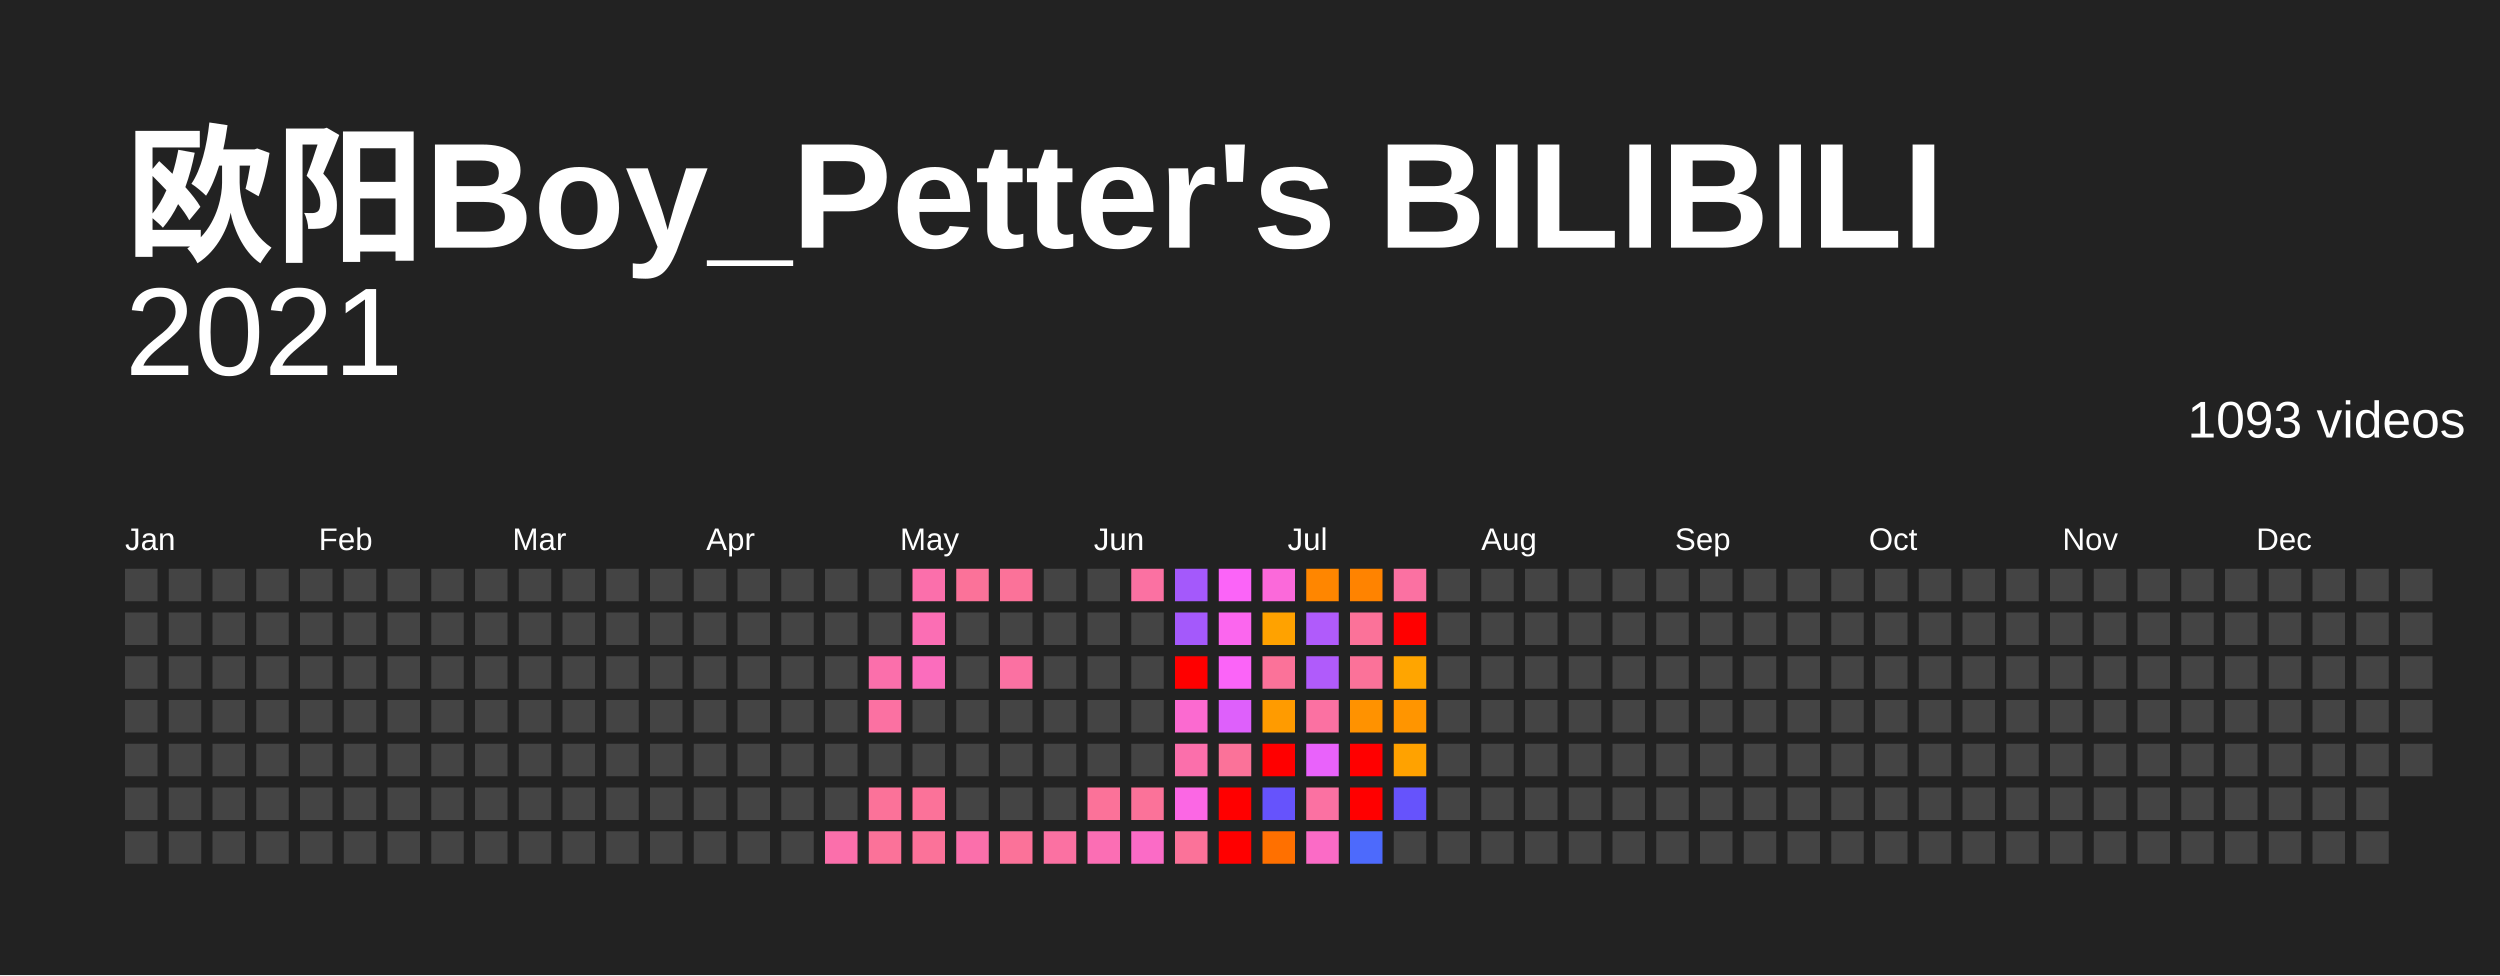
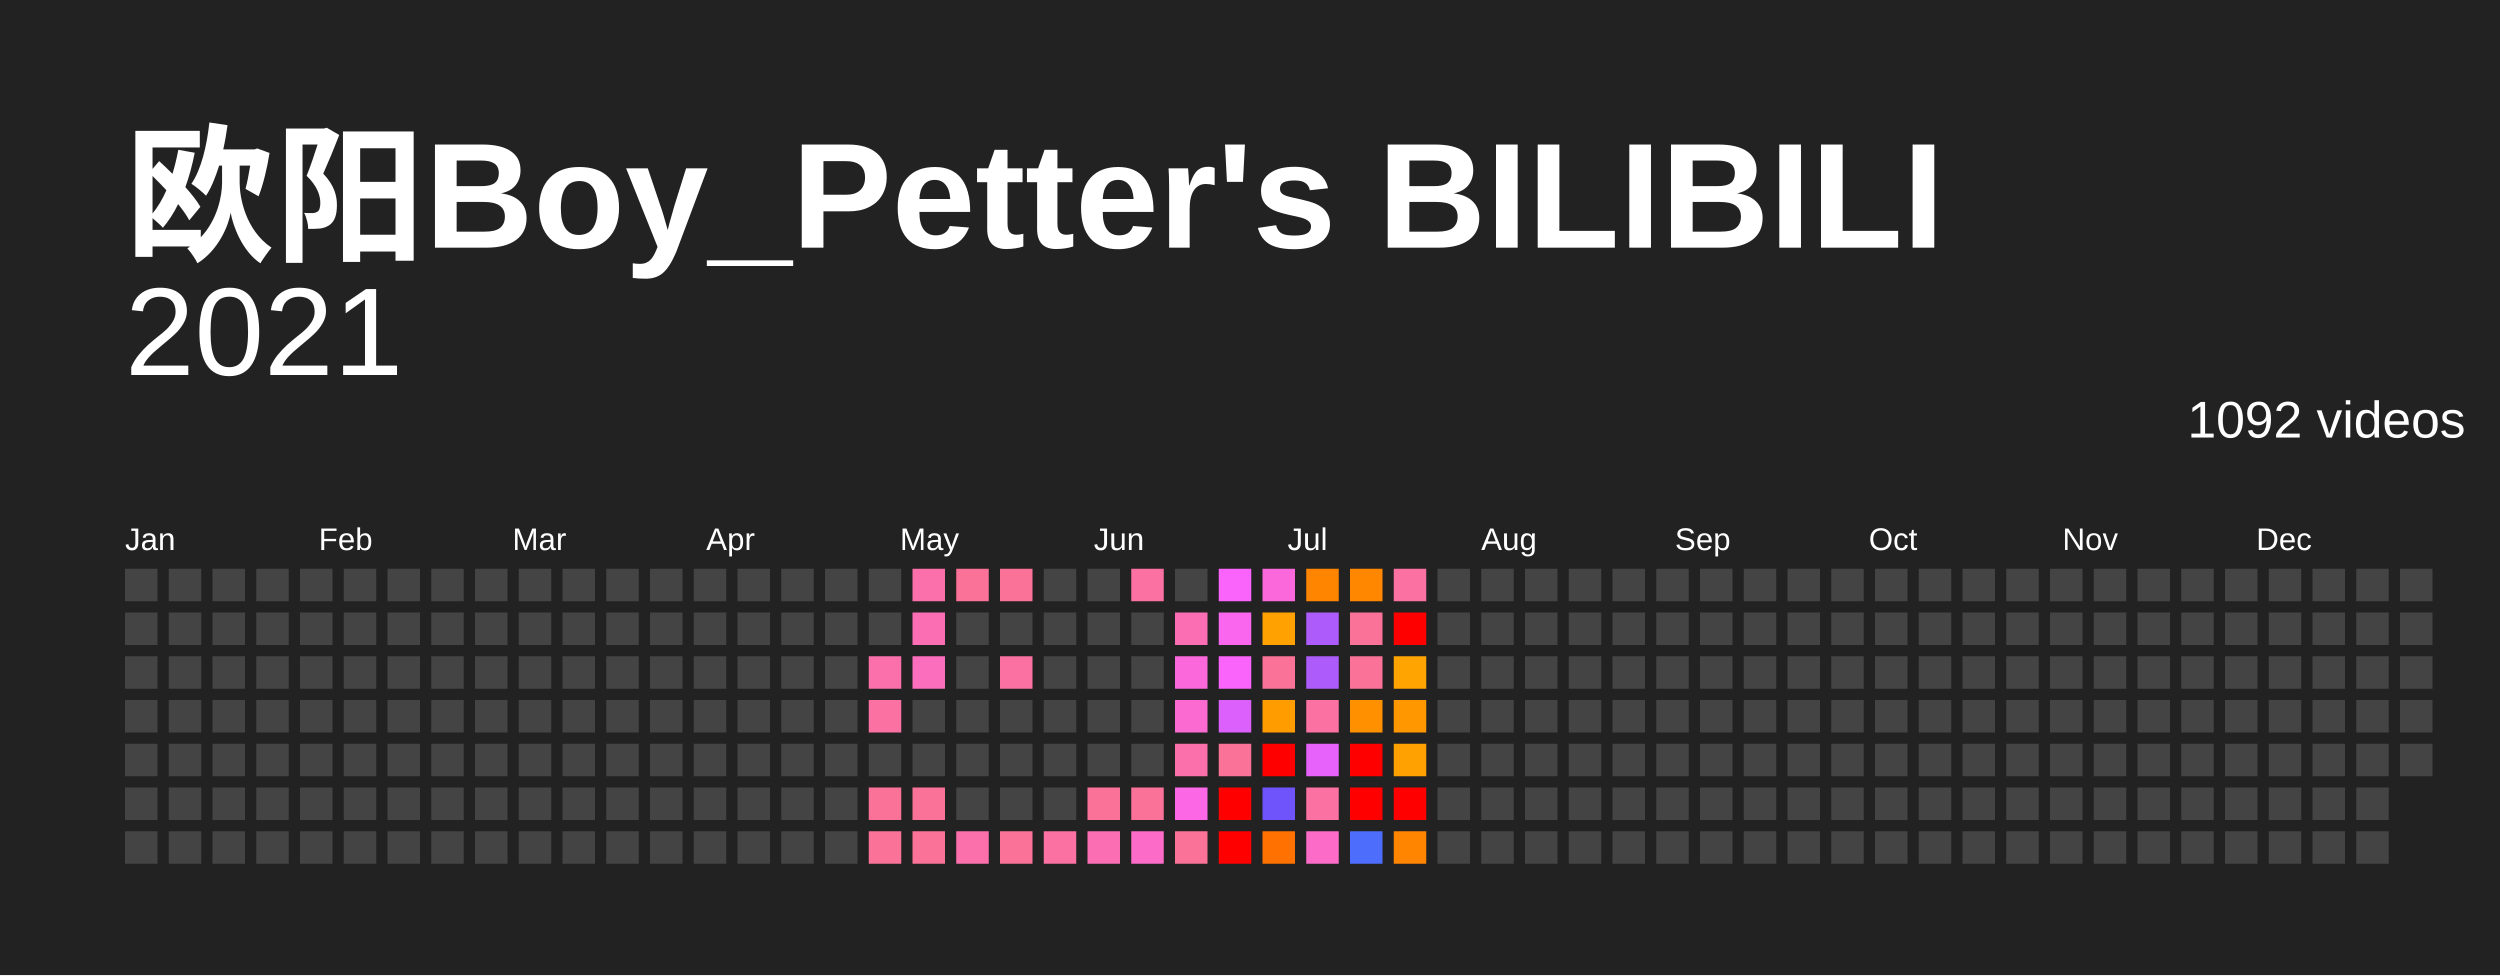
<svg xmlns="http://www.w3.org/2000/svg" baseProfile="full" height="78mm" version="1.1" viewBox="0,0,200,78" width="200mm">
  <defs />
  <rect fill="#222222" height="78" width="200" x="0" y="0" />
  <text fill="#FFFFFF" style="font-size:12px; font-family:Arial; font-weight:bold;" x="10" y="20">欧阳Boy_Petter's BILIBILI</text>
  <text alignment-baseline="hanging" fill="#FFFFFF" style="font-size:10.0px; font-family:Arial;" x="10" y="30">2021</text>
-   <text alignment-baseline="hanging" fill="#FFFFFF" style="font-size:4.125px; font-family:Arial;" x="175" y="35">1093 videos</text>
+   <text alignment-baseline="hanging" fill="#FFFFFF" style="font-size:4.125px; font-family:Arial;" x="175" y="35">1092 videos</text>
  <text fill="#FFFFFF" style="font-size:2.5px; font-family:Arial" x="10.0" y="44">Jan</text>
  <text fill="#FFFFFF" style="font-size:2.5px; font-family:Arial" x="25.5" y="44">Feb</text>
  <text fill="#FFFFFF" style="font-size:2.5px; font-family:Arial" x="41.0" y="44">Mar</text>
  <text fill="#FFFFFF" style="font-size:2.5px; font-family:Arial" x="56.5" y="44">Apr</text>
  <text fill="#FFFFFF" style="font-size:2.5px; font-family:Arial" x="72.0" y="44">May</text>
  <text fill="#FFFFFF" style="font-size:2.5px; font-family:Arial" x="87.5" y="44">Jun</text>
  <text fill="#FFFFFF" style="font-size:2.5px; font-family:Arial" x="103.0" y="44">Jul</text>
  <text fill="#FFFFFF" style="font-size:2.5px; font-family:Arial" x="118.5" y="44">Aug</text>
  <text fill="#FFFFFF" style="font-size:2.5px; font-family:Arial" x="134.0" y="44">Sep</text>
  <text fill="#FFFFFF" style="font-size:2.5px; font-family:Arial" x="149.5" y="44">Oct</text>
  <text fill="#FFFFFF" style="font-size:2.5px; font-family:Arial" x="165.0" y="44">Nov</text>
  <text fill="#FFFFFF" style="font-size:2.5px; font-family:Arial" x="180.5" y="44">Dec</text>
  <rect fill="#444444" height="2.6" width="2.6" x="10.0" y="45.5" />
  <rect fill="#444444" height="2.6" width="2.6" x="10.0" y="49.0" />
  <rect fill="#444444" height="2.6" width="2.6" x="10.0" y="52.5" />
  <rect fill="#444444" height="2.6" width="2.6" x="10.0" y="56.0" />
  <rect fill="#444444" height="2.6" width="2.6" x="10.0" y="59.5" />
  <rect fill="#444444" height="2.6" width="2.6" x="10.0" y="63.0" />
  <rect fill="#444444" height="2.6" width="2.6" x="10.0" y="66.5" />
  <rect fill="#444444" height="2.6" width="2.6" x="13.5" y="45.5" />
  <rect fill="#444444" height="2.6" width="2.6" x="13.5" y="49.0" />
  <rect fill="#444444" height="2.6" width="2.6" x="13.5" y="52.5" />
  <rect fill="#444444" height="2.6" width="2.6" x="13.5" y="56.0" />
  <rect fill="#444444" height="2.6" width="2.6" x="13.5" y="59.5" />
  <rect fill="#444444" height="2.6" width="2.6" x="13.5" y="63.0" />
  <rect fill="#444444" height="2.6" width="2.6" x="13.5" y="66.5" />
  <rect fill="#444444" height="2.6" width="2.6" x="17.0" y="45.5" />
  <rect fill="#444444" height="2.6" width="2.6" x="17.0" y="49.0" />
  <rect fill="#444444" height="2.6" width="2.6" x="17.0" y="52.5" />
  <rect fill="#444444" height="2.6" width="2.6" x="17.0" y="56.0" />
  <rect fill="#444444" height="2.6" width="2.6" x="17.0" y="59.5" />
  <rect fill="#444444" height="2.6" width="2.6" x="17.0" y="63.0" />
  <rect fill="#444444" height="2.6" width="2.6" x="17.0" y="66.5" />
  <rect fill="#444444" height="2.6" width="2.6" x="20.5" y="45.5" />
  <rect fill="#444444" height="2.6" width="2.6" x="20.5" y="49.0" />
  <rect fill="#444444" height="2.6" width="2.6" x="20.5" y="52.5" />
  <rect fill="#444444" height="2.6" width="2.6" x="20.5" y="56.0" />
  <rect fill="#444444" height="2.6" width="2.6" x="20.5" y="59.5" />
  <rect fill="#444444" height="2.6" width="2.6" x="20.5" y="63.0" />
  <rect fill="#444444" height="2.6" width="2.6" x="20.5" y="66.5" />
  <rect fill="#444444" height="2.6" width="2.6" x="24.0" y="45.5" />
  <rect fill="#444444" height="2.6" width="2.6" x="24.0" y="49.0" />
  <rect fill="#444444" height="2.6" width="2.6" x="24.0" y="52.5" />
  <rect fill="#444444" height="2.6" width="2.6" x="24.0" y="56.0" />
  <rect fill="#444444" height="2.6" width="2.6" x="24.0" y="59.5" />
  <rect fill="#444444" height="2.6" width="2.6" x="24.0" y="63.0" />
  <rect fill="#444444" height="2.6" width="2.6" x="24.0" y="66.5" />
  <rect fill="#444444" height="2.6" width="2.6" x="27.5" y="45.5" />
  <rect fill="#444444" height="2.6" width="2.6" x="27.5" y="49.0" />
  <rect fill="#444444" height="2.6" width="2.6" x="27.5" y="52.5" />
  <rect fill="#444444" height="2.6" width="2.6" x="27.5" y="56.0" />
  <rect fill="#444444" height="2.6" width="2.6" x="27.5" y="59.5" />
  <rect fill="#444444" height="2.6" width="2.6" x="27.5" y="63.0" />
  <rect fill="#444444" height="2.6" width="2.6" x="27.5" y="66.5" />
  <rect fill="#444444" height="2.6" width="2.6" x="31.0" y="45.5" />
  <rect fill="#444444" height="2.6" width="2.6" x="31.0" y="49.0" />
  <rect fill="#444444" height="2.6" width="2.6" x="31.0" y="52.5" />
  <rect fill="#444444" height="2.6" width="2.6" x="31.0" y="56.0" />
  <rect fill="#444444" height="2.6" width="2.6" x="31.0" y="59.5" />
  <rect fill="#444444" height="2.6" width="2.6" x="31.0" y="63.0" />
  <rect fill="#444444" height="2.6" width="2.6" x="31.0" y="66.5" />
  <rect fill="#444444" height="2.6" width="2.6" x="34.5" y="45.5" />
  <rect fill="#444444" height="2.6" width="2.6" x="34.5" y="49.0" />
  <rect fill="#444444" height="2.6" width="2.6" x="34.5" y="52.5" />
  <rect fill="#444444" height="2.6" width="2.6" x="34.5" y="56.0" />
  <rect fill="#444444" height="2.6" width="2.6" x="34.5" y="59.5" />
  <rect fill="#444444" height="2.6" width="2.6" x="34.5" y="63.0" />
  <rect fill="#444444" height="2.6" width="2.6" x="34.5" y="66.5" />
  <rect fill="#444444" height="2.6" width="2.6" x="38.0" y="45.5" />
  <rect fill="#444444" height="2.6" width="2.6" x="38.0" y="49.0" />
  <rect fill="#444444" height="2.6" width="2.6" x="38.0" y="52.5" />
  <rect fill="#444444" height="2.6" width="2.6" x="38.0" y="56.0" />
  <rect fill="#444444" height="2.6" width="2.6" x="38.0" y="59.5" />
  <rect fill="#444444" height="2.6" width="2.6" x="38.0" y="63.0" />
  <rect fill="#444444" height="2.6" width="2.6" x="38.0" y="66.5" />
  <rect fill="#444444" height="2.6" width="2.6" x="41.5" y="45.5" />
  <rect fill="#444444" height="2.6" width="2.6" x="41.5" y="49.0" />
  <rect fill="#444444" height="2.6" width="2.6" x="41.5" y="52.5" />
  <rect fill="#444444" height="2.6" width="2.6" x="41.5" y="56.0" />
  <rect fill="#444444" height="2.6" width="2.6" x="41.5" y="59.5" />
  <rect fill="#444444" height="2.6" width="2.6" x="41.5" y="63.0" />
  <rect fill="#444444" height="2.6" width="2.6" x="41.5" y="66.5" />
  <rect fill="#444444" height="2.6" width="2.6" x="45.0" y="45.5" />
  <rect fill="#444444" height="2.6" width="2.6" x="45.0" y="49.0" />
  <rect fill="#444444" height="2.6" width="2.6" x="45.0" y="52.5" />
  <rect fill="#444444" height="2.6" width="2.6" x="45.0" y="56.0" />
  <rect fill="#444444" height="2.6" width="2.6" x="45.0" y="59.5" />
  <rect fill="#444444" height="2.6" width="2.6" x="45.0" y="63.0" />
  <rect fill="#444444" height="2.6" width="2.6" x="45.0" y="66.5" />
  <rect fill="#444444" height="2.6" width="2.6" x="48.5" y="45.5" />
  <rect fill="#444444" height="2.6" width="2.6" x="48.5" y="49.0" />
  <rect fill="#444444" height="2.6" width="2.6" x="48.5" y="52.5" />
  <rect fill="#444444" height="2.6" width="2.6" x="48.5" y="56.0" />
  <rect fill="#444444" height="2.6" width="2.6" x="48.5" y="59.5" />
  <rect fill="#444444" height="2.6" width="2.6" x="48.5" y="63.0" />
  <rect fill="#444444" height="2.6" width="2.6" x="48.5" y="66.5" />
  <rect fill="#444444" height="2.6" width="2.6" x="52.0" y="45.5" />
  <rect fill="#444444" height="2.6" width="2.6" x="52.0" y="49.0" />
  <rect fill="#444444" height="2.6" width="2.6" x="52.0" y="52.5" />
  <rect fill="#444444" height="2.6" width="2.6" x="52.0" y="56.0" />
  <rect fill="#444444" height="2.6" width="2.6" x="52.0" y="59.5" />
  <rect fill="#444444" height="2.6" width="2.6" x="52.0" y="63.0" />
  <rect fill="#444444" height="2.6" width="2.6" x="52.0" y="66.5" />
  <rect fill="#444444" height="2.6" width="2.6" x="55.5" y="45.5" />
  <rect fill="#444444" height="2.6" width="2.6" x="55.5" y="49.0" />
  <rect fill="#444444" height="2.6" width="2.6" x="55.5" y="52.5" />
  <rect fill="#444444" height="2.6" width="2.6" x="55.5" y="56.0" />
  <rect fill="#444444" height="2.6" width="2.6" x="55.5" y="59.5" />
  <rect fill="#444444" height="2.6" width="2.6" x="55.5" y="63.0" />
  <rect fill="#444444" height="2.6" width="2.6" x="55.5" y="66.5" />
  <rect fill="#444444" height="2.6" width="2.6" x="59.0" y="45.5" />
  <rect fill="#444444" height="2.6" width="2.6" x="59.0" y="49.0" />
  <rect fill="#444444" height="2.6" width="2.6" x="59.0" y="52.5" />
  <rect fill="#444444" height="2.6" width="2.6" x="59.0" y="56.0" />
  <rect fill="#444444" height="2.6" width="2.6" x="59.0" y="59.5" />
  <rect fill="#444444" height="2.6" width="2.6" x="59.0" y="63.0" />
  <rect fill="#444444" height="2.6" width="2.6" x="59.0" y="66.5" />
  <rect fill="#444444" height="2.6" width="2.6" x="62.5" y="45.5" />
  <rect fill="#444444" height="2.6" width="2.6" x="62.5" y="49.0" />
  <rect fill="#444444" height="2.6" width="2.6" x="62.5" y="52.5" />
  <rect fill="#444444" height="2.6" width="2.6" x="62.5" y="56.0" />
  <rect fill="#444444" height="2.6" width="2.6" x="62.5" y="59.5" />
  <rect fill="#444444" height="2.6" width="2.6" x="62.5" y="63.0" />
  <rect fill="#444444" height="2.6" width="2.6" x="62.5" y="66.5" />
  <rect fill="#444444" height="2.6" width="2.6" x="66.0" y="45.5" />
  <rect fill="#444444" height="2.6" width="2.6" x="66.0" y="49.0" />
  <rect fill="#444444" height="2.6" width="2.6" x="66.0" y="52.5" />
  <rect fill="#444444" height="2.6" width="2.6" x="66.0" y="56.0" />
  <rect fill="#444444" height="2.6" width="2.6" x="66.0" y="59.5" />
  <rect fill="#444444" height="2.6" width="2.6" x="66.0" y="63.0" />
-   <rect fill="#fb6fab" height="2.6" width="2.6" x="66.0" y="66.5" />
+   <rect fill="#444444" height="2.6" width="2.6" x="66.0" y="66.5" />
  <rect fill="#444444" height="2.6" width="2.6" x="69.5" y="45.5" />
  <rect fill="#444444" height="2.6" width="2.6" x="69.5" y="49.0" />
  <rect fill="#fb6fab" height="2.6" width="2.6" x="69.5" y="52.5" />
  <rect fill="#fb71a2" height="2.6" width="2.6" x="69.5" y="56.0" />
  <rect fill="#444444" height="2.6" width="2.6" x="69.5" y="59.5" />
  <rect fill="#fb7299" height="2.6" width="2.6" x="69.5" y="63.0" />
  <rect fill="#fb7299" height="2.6" width="2.6" x="69.5" y="66.5" />
  <rect fill="#fb6fab" height="2.6" width="2.6" x="73.0" y="45.5" />
  <rect fill="#fb6eb4" height="2.6" width="2.6" x="73.0" y="49.0" />
  <rect fill="#fb6dbd" height="2.6" width="2.6" x="73.0" y="52.5" />
  <rect fill="#444444" height="2.6" width="2.6" x="73.0" y="56.0" />
  <rect fill="#444444" height="2.6" width="2.6" x="73.0" y="59.5" />
  <rect fill="#fb7299" height="2.6" width="2.6" x="73.0" y="63.0" />
  <rect fill="#fb7299" height="2.6" width="2.6" x="73.0" y="66.5" />
  <rect fill="#fb7299" height="2.6" width="2.6" x="76.5" y="45.5" />
  <rect fill="#444444" height="2.6" width="2.6" x="76.5" y="49.0" />
  <rect fill="#444444" height="2.6" width="2.6" x="76.5" y="52.5" />
  <rect fill="#444444" height="2.6" width="2.6" x="76.5" y="56.0" />
  <rect fill="#444444" height="2.6" width="2.6" x="76.5" y="59.5" />
  <rect fill="#444444" height="2.6" width="2.6" x="76.5" y="63.0" />
  <rect fill="#fb6fab" height="2.6" width="2.6" x="76.5" y="66.5" />
  <rect fill="#fb7299" height="2.6" width="2.6" x="80.0" y="45.5" />
  <rect fill="#444444" height="2.6" width="2.6" x="80.0" y="49.0" />
  <rect fill="#fb71a2" height="2.6" width="2.6" x="80.0" y="52.5" />
  <rect fill="#444444" height="2.6" width="2.6" x="80.0" y="56.0" />
  <rect fill="#444444" height="2.6" width="2.6" x="80.0" y="59.5" />
  <rect fill="#444444" height="2.6" width="2.6" x="80.0" y="63.0" />
  <rect fill="#fb7299" height="2.6" width="2.6" x="80.0" y="66.5" />
  <rect fill="#444444" height="2.6" width="2.6" x="83.5" y="45.5" />
  <rect fill="#444444" height="2.6" width="2.6" x="83.5" y="49.0" />
  <rect fill="#444444" height="2.6" width="2.6" x="83.5" y="52.5" />
  <rect fill="#444444" height="2.6" width="2.6" x="83.5" y="56.0" />
  <rect fill="#444444" height="2.6" width="2.6" x="83.5" y="59.5" />
  <rect fill="#444444" height="2.6" width="2.6" x="83.5" y="63.0" />
  <rect fill="#fb71a2" height="2.6" width="2.6" x="83.5" y="66.5" />
  <rect fill="#444444" height="2.6" width="2.6" x="87.0" y="45.5" />
  <rect fill="#444444" height="2.6" width="2.6" x="87.0" y="49.0" />
  <rect fill="#444444" height="2.6" width="2.6" x="87.0" y="52.5" />
  <rect fill="#444444" height="2.6" width="2.6" x="87.0" y="56.0" />
  <rect fill="#444444" height="2.6" width="2.6" x="87.0" y="59.5" />
  <rect fill="#fb7299" height="2.6" width="2.6" x="87.0" y="63.0" />
  <rect fill="#fb6eb4" height="2.6" width="2.6" x="87.0" y="66.5" />
  <rect fill="#fb71a2" height="2.6" width="2.6" x="90.5" y="45.5" />
  <rect fill="#444444" height="2.6" width="2.6" x="90.5" y="49.0" />
  <rect fill="#444444" height="2.6" width="2.6" x="90.5" y="52.5" />
  <rect fill="#444444" height="2.6" width="2.6" x="90.5" y="56.0" />
  <rect fill="#444444" height="2.6" width="2.6" x="90.5" y="59.5" />
  <rect fill="#fb7299" height="2.6" width="2.6" x="90.5" y="63.0" />
-   <rect fill="#fb6bc6" height="2.6" width="2.6" x="90.5" y="66.5" />
-   <rect fill="#a459fb" height="2.6" width="2.6" x="94.0" y="45.5" />
-   <rect fill="#a459fb" height="2.6" width="2.6" x="94.0" y="49.0" />
-   <rect fill="red" height="2.6" width="2.6" x="94.0" y="52.5" />
-   <rect fill="#fb6ad0" height="2.6" width="2.6" x="94.0" y="56.0" />
+   <rect fill="#fb6bc7" height="2.6" width="2.6" x="90.5" y="66.5" />
+   <rect fill="#444444" height="2.6" width="2.6" x="94.0" y="45.5" />
+   <rect fill="#fb6eb4" height="2.6" width="2.6" x="94.0" y="49.0" />
+   <rect fill="#fb68db" height="2.6" width="2.6" x="94.0" y="52.5" />
+   <rect fill="#fb6ad1" height="2.6" width="2.6" x="94.0" y="56.0" />
  <rect fill="#fb6fab" height="2.6" width="2.6" x="94.0" y="59.5" />
-   <rect fill="#fb67e4" height="2.6" width="2.6" x="94.0" y="63.0" />
+   <rect fill="#fb67e5" height="2.6" width="2.6" x="94.0" y="63.0" />
  <rect fill="#fb7299" height="2.6" width="2.6" x="94.0" y="66.5" />
-   <rect fill="#fb64f8" height="2.6" width="2.6" x="97.5" y="45.5" />
-   <rect fill="#fb66ee" height="2.6" width="2.6" x="97.5" y="49.0" />
-   <rect fill="#fb64f8" height="2.6" width="2.6" x="97.5" y="52.5" />
-   <rect fill="#de60fb" height="2.6" width="2.6" x="97.5" y="56.0" />
+   <rect fill="#fb64fa" height="2.6" width="2.6" x="97.5" y="45.5" />
+   <rect fill="#fb66ef" height="2.6" width="2.6" x="97.5" y="49.0" />
+   <rect fill="#fb64fa" height="2.6" width="2.6" x="97.5" y="52.5" />
+   <rect fill="#dc60fb" height="2.6" width="2.6" x="97.5" y="56.0" />
  <rect fill="#fb7299" height="2.6" width="2.6" x="97.5" y="59.5" />
  <rect fill="red" height="2.6" width="2.6" x="97.5" y="63.0" />
  <rect fill="red" height="2.6" width="2.6" x="97.5" y="66.5" />
-   <rect fill="#fb69da" height="2.6" width="2.6" x="101.0" y="45.5" />
-   <rect fill="#ffa200" height="2.6" width="2.6" x="101.0" y="49.0" />
+   <rect fill="#fb68db" height="2.6" width="2.6" x="101.0" y="45.5" />
+   <rect fill="#ffa100" height="2.6" width="2.6" x="101.0" y="49.0" />
  <rect fill="#fb7299" height="2.6" width="2.6" x="101.0" y="52.5" />
-   <rect fill="#ff9b00" height="2.6" width="2.6" x="101.0" y="56.0" />
+   <rect fill="#ff9d00" height="2.6" width="2.6" x="101.0" y="56.0" />
  <rect fill="red" height="2.6" width="2.6" x="101.0" y="59.5" />
-   <rect fill="#6653fc" height="2.6" width="2.6" x="101.0" y="63.0" />
-   <rect fill="#ff7000" height="2.6" width="2.6" x="101.0" y="66.5" />
-   <rect fill="#ff8600" height="2.6" width="2.6" x="104.5" y="45.5" />
-   <rect fill="#b05bfb" height="2.6" width="2.6" x="104.5" y="49.0" />
-   <rect fill="#b05bfb" height="2.6" width="2.6" x="104.5" y="52.5" />
+   <rect fill="#6f54fb" height="2.6" width="2.6" x="101.0" y="63.0" />
+   <rect fill="#ff7100" height="2.6" width="2.6" x="101.0" y="66.5" />
+   <rect fill="#ff8400" height="2.6" width="2.6" x="104.5" y="45.5" />
+   <rect fill="#ad5bfb" height="2.6" width="2.6" x="104.5" y="49.0" />
+   <rect fill="#ad5bfb" height="2.6" width="2.6" x="104.5" y="52.5" />
  <rect fill="#fb71a2" height="2.6" width="2.6" x="104.5" y="56.0" />
-   <rect fill="#e962fb" height="2.6" width="2.6" x="104.5" y="59.5" />
+   <rect fill="#e761fb" height="2.6" width="2.6" x="104.5" y="59.5" />
  <rect fill="#fb71a2" height="2.6" width="2.6" x="104.5" y="63.0" />
-   <rect fill="#fb6bc6" height="2.6" width="2.6" x="104.5" y="66.5" />
-   <rect fill="#ff8300" height="2.6" width="2.6" x="108.0" y="45.5" />
+   <rect fill="#fb6bc7" height="2.6" width="2.6" x="104.5" y="66.5" />
+   <rect fill="#ff8700" height="2.6" width="2.6" x="108.0" y="45.5" />
  <rect fill="#fb7299" height="2.6" width="2.6" x="108.0" y="49.0" />
  <rect fill="#fb7299" height="2.6" width="2.6" x="108.0" y="52.5" />
-   <rect fill="#ff9200" height="2.6" width="2.6" x="108.0" y="56.0" />
+   <rect fill="#ff9100" height="2.6" width="2.6" x="108.0" y="56.0" />
  <rect fill="red" height="2.6" width="2.6" x="108.0" y="59.5" />
  <rect fill="red" height="2.6" width="2.6" x="108.0" y="63.0" />
-   <rect fill="#4d6afc" height="2.6" width="2.6" x="108.0" y="66.5" />
+   <rect fill="#4d6efc" height="2.6" width="2.6" x="108.0" y="66.5" />
  <rect fill="#fb71a2" height="2.6" width="2.6" x="111.5" y="45.5" />
  <rect fill="red" height="2.6" width="2.6" x="111.5" y="49.0" />
-   <rect fill="#ffa500" height="2.6" width="2.6" x="111.5" y="52.5" />
-   <rect fill="#ff9500" height="2.6" width="2.6" x="111.5" y="56.0" />
-   <rect fill="#ffa200" height="2.6" width="2.6" x="111.5" y="59.5" />
-   <rect fill="#6653fc" height="2.6" width="2.6" x="111.5" y="63.0" />
-   <rect fill="#444444" height="2.6" width="2.6" x="111.5" y="66.5" />
+   <rect fill="#ffa400" height="2.6" width="2.6" x="111.5" y="52.5" />
+   <rect fill="#ff9700" height="2.6" width="2.6" x="111.5" y="56.0" />
+   <rect fill="#ffa100" height="2.6" width="2.6" x="111.5" y="59.5" />
+   <rect fill="red" height="2.6" width="2.6" x="111.5" y="63.0" />
+   <rect fill="#ff8400" height="2.6" width="2.6" x="111.5" y="66.5" />
  <rect fill="#444444" height="2.6" width="2.6" x="115.0" y="45.5" />
  <rect fill="#444444" height="2.6" width="2.6" x="115.0" y="49.0" />
  <rect fill="#444444" height="2.6" width="2.6" x="115.0" y="52.5" />
  <rect fill="#444444" height="2.6" width="2.6" x="115.0" y="56.0" />
  <rect fill="#444444" height="2.6" width="2.6" x="115.0" y="59.5" />
  <rect fill="#444444" height="2.6" width="2.6" x="115.0" y="63.0" />
  <rect fill="#444444" height="2.6" width="2.6" x="115.0" y="66.5" />
  <rect fill="#444444" height="2.6" width="2.6" x="118.5" y="45.5" />
  <rect fill="#444444" height="2.6" width="2.6" x="118.5" y="49.0" />
  <rect fill="#444444" height="2.6" width="2.6" x="118.5" y="52.5" />
  <rect fill="#444444" height="2.6" width="2.6" x="118.5" y="56.0" />
  <rect fill="#444444" height="2.6" width="2.6" x="118.5" y="59.5" />
  <rect fill="#444444" height="2.6" width="2.6" x="118.5" y="63.0" />
  <rect fill="#444444" height="2.6" width="2.6" x="118.5" y="66.5" />
  <rect fill="#444444" height="2.6" width="2.6" x="122.0" y="45.5" />
  <rect fill="#444444" height="2.6" width="2.6" x="122.0" y="49.0" />
  <rect fill="#444444" height="2.6" width="2.6" x="122.0" y="52.5" />
  <rect fill="#444444" height="2.6" width="2.6" x="122.0" y="56.0" />
  <rect fill="#444444" height="2.6" width="2.6" x="122.0" y="59.5" />
  <rect fill="#444444" height="2.6" width="2.6" x="122.0" y="63.0" />
  <rect fill="#444444" height="2.6" width="2.6" x="122.0" y="66.5" />
  <rect fill="#444444" height="2.6" width="2.6" x="125.5" y="45.5" />
  <rect fill="#444444" height="2.6" width="2.6" x="125.5" y="49.0" />
  <rect fill="#444444" height="2.6" width="2.6" x="125.5" y="52.5" />
  <rect fill="#444444" height="2.6" width="2.6" x="125.5" y="56.0" />
  <rect fill="#444444" height="2.6" width="2.6" x="125.5" y="59.5" />
  <rect fill="#444444" height="2.6" width="2.6" x="125.5" y="63.0" />
  <rect fill="#444444" height="2.6" width="2.6" x="125.5" y="66.5" />
  <rect fill="#444444" height="2.6" width="2.6" x="129.0" y="45.5" />
  <rect fill="#444444" height="2.6" width="2.6" x="129.0" y="49.0" />
  <rect fill="#444444" height="2.6" width="2.6" x="129.0" y="52.5" />
  <rect fill="#444444" height="2.6" width="2.6" x="129.0" y="56.0" />
  <rect fill="#444444" height="2.6" width="2.6" x="129.0" y="59.5" />
  <rect fill="#444444" height="2.6" width="2.6" x="129.0" y="63.0" />
  <rect fill="#444444" height="2.6" width="2.6" x="129.0" y="66.5" />
  <rect fill="#444444" height="2.6" width="2.6" x="132.5" y="45.5" />
  <rect fill="#444444" height="2.6" width="2.6" x="132.5" y="49.0" />
  <rect fill="#444444" height="2.6" width="2.6" x="132.5" y="52.5" />
  <rect fill="#444444" height="2.6" width="2.6" x="132.5" y="56.0" />
  <rect fill="#444444" height="2.6" width="2.6" x="132.5" y="59.5" />
  <rect fill="#444444" height="2.6" width="2.6" x="132.5" y="63.0" />
  <rect fill="#444444" height="2.6" width="2.6" x="132.5" y="66.5" />
  <rect fill="#444444" height="2.6" width="2.6" x="136.0" y="45.5" />
  <rect fill="#444444" height="2.6" width="2.6" x="136.0" y="49.0" />
  <rect fill="#444444" height="2.6" width="2.6" x="136.0" y="52.5" />
  <rect fill="#444444" height="2.6" width="2.6" x="136.0" y="56.0" />
  <rect fill="#444444" height="2.6" width="2.6" x="136.0" y="59.5" />
  <rect fill="#444444" height="2.6" width="2.6" x="136.0" y="63.0" />
  <rect fill="#444444" height="2.6" width="2.6" x="136.0" y="66.5" />
  <rect fill="#444444" height="2.6" width="2.6" x="139.5" y="45.5" />
  <rect fill="#444444" height="2.6" width="2.6" x="139.5" y="49.0" />
  <rect fill="#444444" height="2.6" width="2.6" x="139.5" y="52.5" />
  <rect fill="#444444" height="2.6" width="2.6" x="139.5" y="56.0" />
  <rect fill="#444444" height="2.6" width="2.6" x="139.5" y="59.5" />
  <rect fill="#444444" height="2.6" width="2.6" x="139.5" y="63.0" />
  <rect fill="#444444" height="2.6" width="2.6" x="139.5" y="66.5" />
  <rect fill="#444444" height="2.6" width="2.6" x="143.0" y="45.5" />
  <rect fill="#444444" height="2.6" width="2.6" x="143.0" y="49.0" />
  <rect fill="#444444" height="2.6" width="2.6" x="143.0" y="52.5" />
  <rect fill="#444444" height="2.6" width="2.6" x="143.0" y="56.0" />
  <rect fill="#444444" height="2.6" width="2.6" x="143.0" y="59.5" />
  <rect fill="#444444" height="2.6" width="2.6" x="143.0" y="63.0" />
  <rect fill="#444444" height="2.6" width="2.6" x="143.0" y="66.5" />
  <rect fill="#444444" height="2.6" width="2.6" x="146.5" y="45.5" />
  <rect fill="#444444" height="2.6" width="2.6" x="146.5" y="49.0" />
  <rect fill="#444444" height="2.6" width="2.6" x="146.5" y="52.5" />
  <rect fill="#444444" height="2.6" width="2.6" x="146.5" y="56.0" />
  <rect fill="#444444" height="2.6" width="2.6" x="146.5" y="59.5" />
  <rect fill="#444444" height="2.6" width="2.6" x="146.5" y="63.0" />
  <rect fill="#444444" height="2.6" width="2.6" x="146.5" y="66.5" />
  <rect fill="#444444" height="2.6" width="2.6" x="150.0" y="45.5" />
  <rect fill="#444444" height="2.6" width="2.6" x="150.0" y="49.0" />
  <rect fill="#444444" height="2.6" width="2.6" x="150.0" y="52.5" />
  <rect fill="#444444" height="2.6" width="2.6" x="150.0" y="56.0" />
  <rect fill="#444444" height="2.6" width="2.6" x="150.0" y="59.5" />
  <rect fill="#444444" height="2.6" width="2.6" x="150.0" y="63.0" />
  <rect fill="#444444" height="2.6" width="2.6" x="150.0" y="66.5" />
  <rect fill="#444444" height="2.6" width="2.6" x="153.5" y="45.5" />
  <rect fill="#444444" height="2.6" width="2.6" x="153.5" y="49.0" />
  <rect fill="#444444" height="2.6" width="2.6" x="153.5" y="52.5" />
  <rect fill="#444444" height="2.6" width="2.6" x="153.5" y="56.0" />
  <rect fill="#444444" height="2.6" width="2.6" x="153.5" y="59.5" />
  <rect fill="#444444" height="2.6" width="2.6" x="153.5" y="63.0" />
  <rect fill="#444444" height="2.6" width="2.6" x="153.5" y="66.5" />
  <rect fill="#444444" height="2.6" width="2.6" x="157.0" y="45.5" />
  <rect fill="#444444" height="2.6" width="2.6" x="157.0" y="49.0" />
  <rect fill="#444444" height="2.6" width="2.6" x="157.0" y="52.5" />
  <rect fill="#444444" height="2.6" width="2.6" x="157.0" y="56.0" />
  <rect fill="#444444" height="2.6" width="2.6" x="157.0" y="59.5" />
  <rect fill="#444444" height="2.6" width="2.6" x="157.0" y="63.0" />
  <rect fill="#444444" height="2.6" width="2.6" x="157.0" y="66.5" />
  <rect fill="#444444" height="2.6" width="2.6" x="160.5" y="45.5" />
  <rect fill="#444444" height="2.6" width="2.6" x="160.5" y="49.0" />
  <rect fill="#444444" height="2.6" width="2.6" x="160.5" y="52.5" />
  <rect fill="#444444" height="2.6" width="2.6" x="160.5" y="56.0" />
  <rect fill="#444444" height="2.6" width="2.6" x="160.5" y="59.5" />
  <rect fill="#444444" height="2.6" width="2.6" x="160.5" y="63.0" />
  <rect fill="#444444" height="2.6" width="2.6" x="160.5" y="66.5" />
  <rect fill="#444444" height="2.6" width="2.6" x="164.0" y="45.5" />
  <rect fill="#444444" height="2.6" width="2.6" x="164.0" y="49.0" />
  <rect fill="#444444" height="2.6" width="2.6" x="164.0" y="52.5" />
  <rect fill="#444444" height="2.6" width="2.6" x="164.0" y="56.0" />
  <rect fill="#444444" height="2.6" width="2.6" x="164.0" y="59.5" />
  <rect fill="#444444" height="2.6" width="2.6" x="164.0" y="63.0" />
  <rect fill="#444444" height="2.6" width="2.6" x="164.0" y="66.5" />
  <rect fill="#444444" height="2.6" width="2.6" x="167.5" y="45.5" />
  <rect fill="#444444" height="2.6" width="2.6" x="167.5" y="49.0" />
  <rect fill="#444444" height="2.6" width="2.6" x="167.5" y="52.5" />
  <rect fill="#444444" height="2.6" width="2.6" x="167.5" y="56.0" />
  <rect fill="#444444" height="2.6" width="2.6" x="167.5" y="59.5" />
  <rect fill="#444444" height="2.6" width="2.6" x="167.5" y="63.0" />
  <rect fill="#444444" height="2.6" width="2.6" x="167.5" y="66.5" />
  <rect fill="#444444" height="2.6" width="2.6" x="171.0" y="45.5" />
  <rect fill="#444444" height="2.6" width="2.6" x="171.0" y="49.0" />
  <rect fill="#444444" height="2.6" width="2.6" x="171.0" y="52.5" />
  <rect fill="#444444" height="2.6" width="2.6" x="171.0" y="56.0" />
  <rect fill="#444444" height="2.6" width="2.6" x="171.0" y="59.5" />
  <rect fill="#444444" height="2.6" width="2.6" x="171.0" y="63.0" />
  <rect fill="#444444" height="2.6" width="2.6" x="171.0" y="66.5" />
  <rect fill="#444444" height="2.6" width="2.6" x="174.5" y="45.5" />
  <rect fill="#444444" height="2.6" width="2.6" x="174.5" y="49.0" />
  <rect fill="#444444" height="2.6" width="2.6" x="174.5" y="52.5" />
  <rect fill="#444444" height="2.6" width="2.6" x="174.5" y="56.0" />
  <rect fill="#444444" height="2.6" width="2.6" x="174.5" y="59.5" />
  <rect fill="#444444" height="2.6" width="2.6" x="174.5" y="63.0" />
  <rect fill="#444444" height="2.6" width="2.6" x="174.5" y="66.5" />
  <rect fill="#444444" height="2.6" width="2.6" x="178.0" y="45.5" />
  <rect fill="#444444" height="2.6" width="2.6" x="178.0" y="49.0" />
  <rect fill="#444444" height="2.6" width="2.6" x="178.0" y="52.5" />
  <rect fill="#444444" height="2.6" width="2.6" x="178.0" y="56.0" />
  <rect fill="#444444" height="2.6" width="2.6" x="178.0" y="59.5" />
  <rect fill="#444444" height="2.6" width="2.6" x="178.0" y="63.0" />
  <rect fill="#444444" height="2.6" width="2.6" x="178.0" y="66.5" />
  <rect fill="#444444" height="2.6" width="2.6" x="181.5" y="45.5" />
  <rect fill="#444444" height="2.6" width="2.6" x="181.5" y="49.0" />
  <rect fill="#444444" height="2.6" width="2.6" x="181.5" y="52.5" />
  <rect fill="#444444" height="2.6" width="2.6" x="181.5" y="56.0" />
  <rect fill="#444444" height="2.6" width="2.6" x="181.5" y="59.5" />
  <rect fill="#444444" height="2.6" width="2.6" x="181.5" y="63.0" />
  <rect fill="#444444" height="2.6" width="2.6" x="181.5" y="66.5" />
  <rect fill="#444444" height="2.6" width="2.6" x="185.0" y="45.5" />
  <rect fill="#444444" height="2.6" width="2.6" x="185.0" y="49.0" />
  <rect fill="#444444" height="2.6" width="2.6" x="185.0" y="52.5" />
  <rect fill="#444444" height="2.6" width="2.6" x="185.0" y="56.0" />
  <rect fill="#444444" height="2.6" width="2.6" x="185.0" y="59.5" />
  <rect fill="#444444" height="2.6" width="2.6" x="185.0" y="63.0" />
  <rect fill="#444444" height="2.6" width="2.6" x="185.0" y="66.5" />
  <rect fill="#444444" height="2.6" width="2.6" x="188.5" y="45.5" />
  <rect fill="#444444" height="2.6" width="2.6" x="188.5" y="49.0" />
  <rect fill="#444444" height="2.6" width="2.6" x="188.5" y="52.5" />
  <rect fill="#444444" height="2.6" width="2.6" x="188.5" y="56.0" />
  <rect fill="#444444" height="2.6" width="2.6" x="188.5" y="59.5" />
  <rect fill="#444444" height="2.6" width="2.6" x="188.5" y="63.0" />
  <rect fill="#444444" height="2.6" width="2.6" x="188.5" y="66.5" />
  <rect fill="#444444" height="2.6" width="2.6" x="192.0" y="45.5" />
  <rect fill="#444444" height="2.6" width="2.6" x="192.0" y="49.0" />
  <rect fill="#444444" height="2.6" width="2.6" x="192.0" y="52.5" />
  <rect fill="#444444" height="2.6" width="2.6" x="192.0" y="56.0" />
  <rect fill="#444444" height="2.6" width="2.6" x="192.0" y="59.5" />
</svg>
